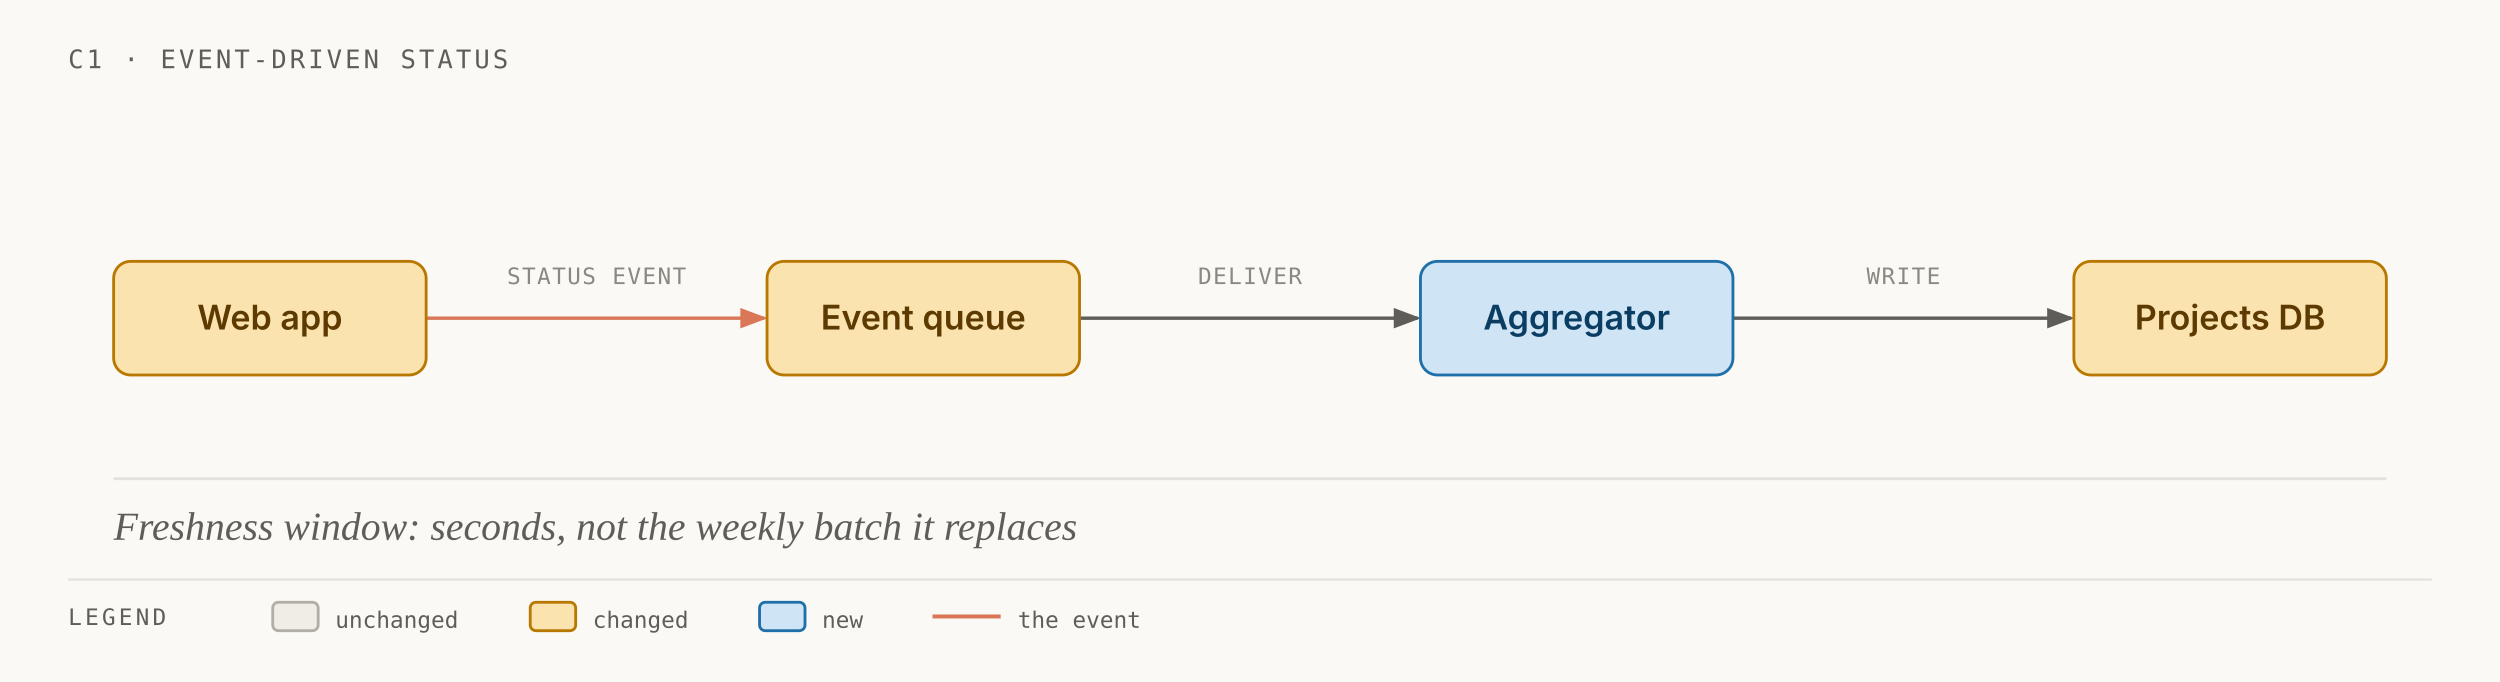
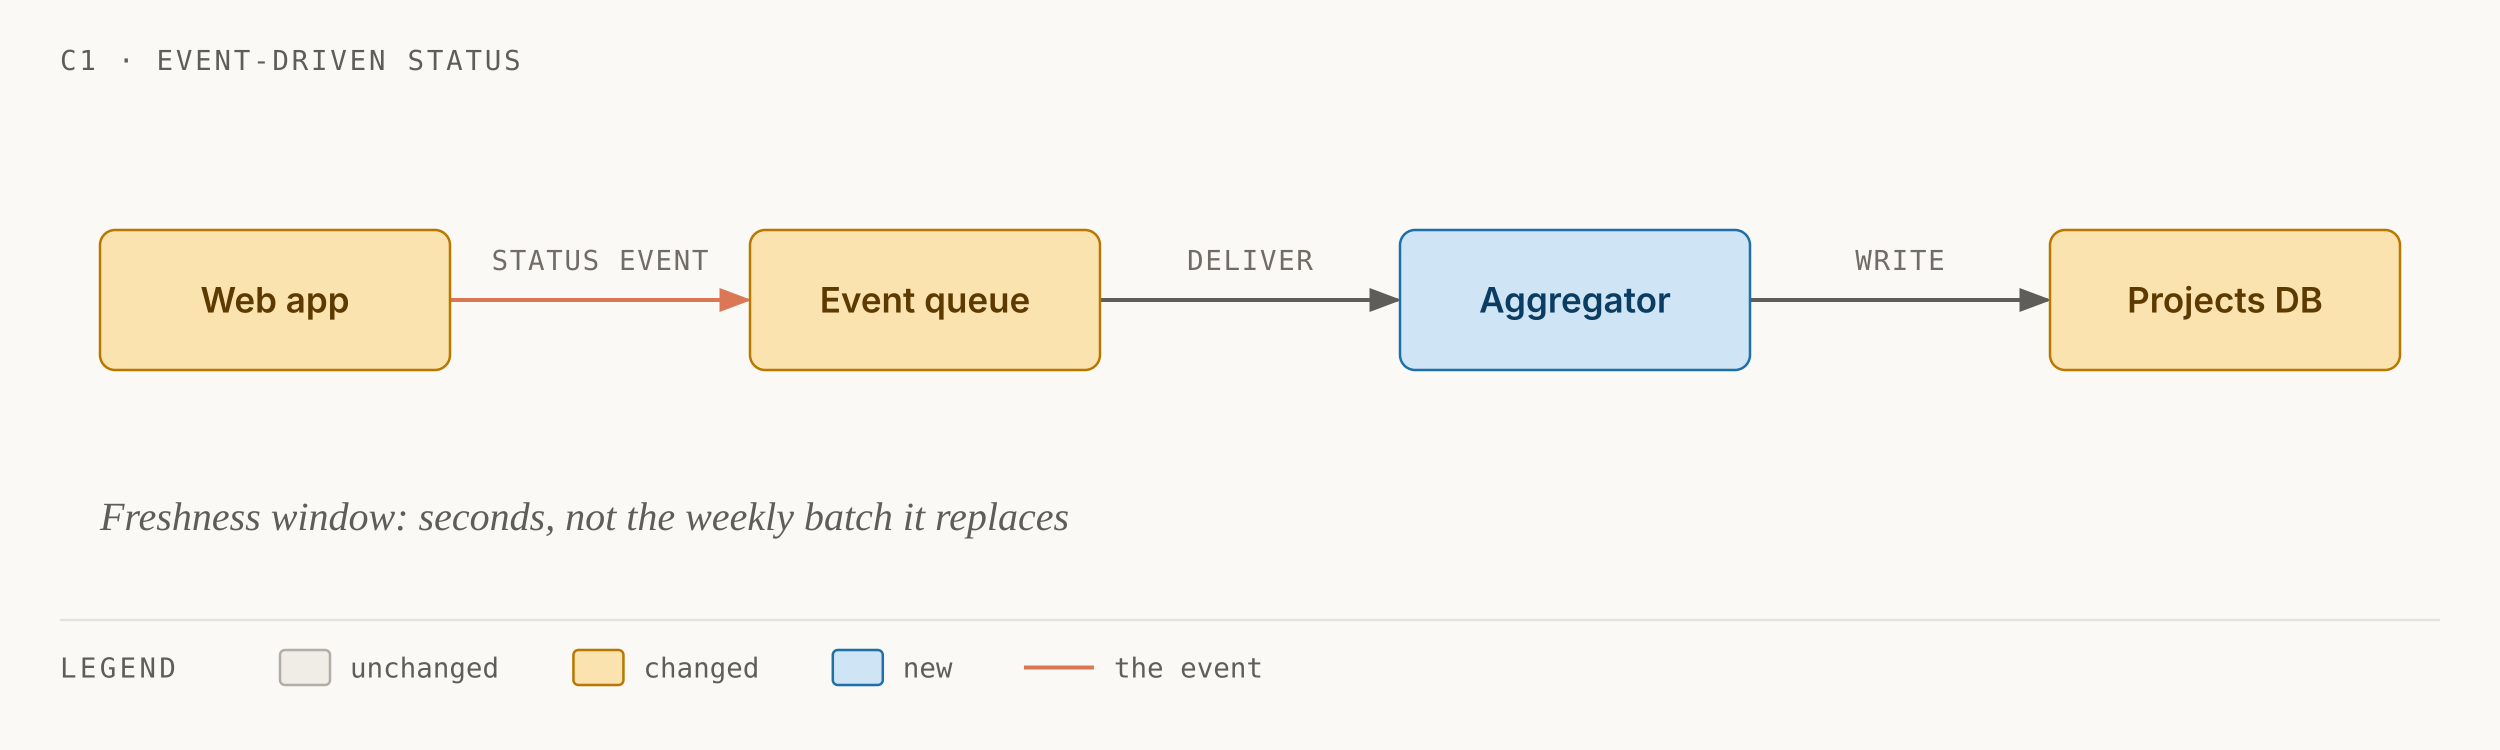
- <svg xmlns="http://www.w3.org/2000/svg" viewBox="0 0 880 240" width="880" height="240" role="img" aria-labelledby="concept-c1-title concept-c1-desc">
+ <svg xmlns="http://www.w3.org/2000/svg" id="concept-c1" viewBox="0 0 1000 300" width="1000" height="300" role="img" aria-labelledby="concept-c1-title concept-c1-desc">
  <defs>
    <marker id="concept-c1-arrow" markerWidth="8" markerHeight="6" refX="7" refY="3" orient="auto">
      <polygon points="0 0, 8 3, 0 6" fill="#5E5D59" />
    </marker>
    <marker id="concept-c1-arrow-accent" markerWidth="8" markerHeight="6" refX="7" refY="3" orient="auto">
      <polygon points="0 0, 8 3, 0 6" fill="#D97757" />
    </marker>
    <marker id="concept-c1-arrow-link" markerWidth="8" markerHeight="6" refX="7" refY="3" orient="auto">
      <polygon points="0 0, 8 3, 0 6" fill="#1F6FA8" />
    </marker>
    <marker id="concept-c1-arrow-changed" markerWidth="8" markerHeight="6" refX="7" refY="3" orient="auto">
      <polygon points="0 0, 8 3, 0 6" fill="#B87800" />
    </marker>
    <marker id="concept-c1-arrow-new" markerWidth="8" markerHeight="6" refX="7" refY="3" orient="auto">
      <polygon points="0 0, 8 3, 0 6" fill="#1F6FA8" />
    </marker>
    <marker id="concept-c1-arrow-removed" markerWidth="8" markerHeight="6" refX="7" refY="3" orient="auto">
      <polygon points="0 0, 8 3, 0 6" fill="#8A5A5A" />
    </marker>
  </defs>
  <rect width="100%" height="100%" fill="#FAF9F5" />
-   <text x="24" y="24" fill="#5E5D59" font-size="9" font-family="ui-monospace, 'Cascadia Mono', Consolas, monospace" text-anchor="start" letter-spacing="0.12em">C1 · EVENT-DRIVEN STATUS</text>
-   <line x1="150" y1="112" x2="269" y2="112" stroke="#D97757" stroke-width="1.2" marker-end="url(#concept-c1-arrow-accent)" />
-   <rect x="174" y="91" width="72" height="12" rx="2" fill="#FAF9F5" />
-   <text x="210.0" y="100" fill="#8A8880" font-size="8" font-family="ui-monospace, 'Cascadia Mono', Consolas, monospace" text-anchor="middle" letter-spacing="0.06em">STATUS EVENT</text>
-   <line x1="380" y1="112" x2="499" y2="112" stroke="#5E5D59" stroke-width="1.2" marker-end="url(#concept-c1-arrow)" />
-   <rect x="417" y="91" width="47" height="12" rx="2" fill="#FAF9F5" />
-   <text x="440.0" y="100" fill="#8A8880" font-size="8" font-family="ui-monospace, 'Cascadia Mono', Consolas, monospace" text-anchor="middle" letter-spacing="0.06em">DELIVER</text>
-   <line x1="610" y1="112" x2="729" y2="112" stroke="#5E5D59" stroke-width="1.2" marker-end="url(#concept-c1-arrow)" />
-   <rect x="652" y="91" width="37" height="12" rx="2" fill="#FAF9F5" />
-   <text x="670.0" y="100" fill="#8A8880" font-size="8" font-family="ui-monospace, 'Cascadia Mono', Consolas, monospace" text-anchor="middle" letter-spacing="0.06em">WRITE</text>
-   <rect x="40" y="92" width="110" height="40" rx="6" fill="#FAF9F5" />
-   <rect x="40" y="92" width="110" height="40" rx="6" fill="#FBE3B0" stroke="#B87800" stroke-width="1" />
-   <text x="95.0" y="116.0" fill="#5C3A00" font-size="12" font-weight="600" font-family="Inter, 'IBM Plex Sans Thai', system-ui, -apple-system, 'Segoe UI', sans-serif" text-anchor="middle">Web app</text>
-   <rect x="270" y="92" width="110" height="40" rx="6" fill="#FAF9F5" />
-   <rect x="270" y="92" width="110" height="40" rx="6" fill="#FBE3B0" stroke="#B87800" stroke-width="1" />
-   <text x="325.0" y="116.0" fill="#5C3A00" font-size="12" font-weight="600" font-family="Inter, 'IBM Plex Sans Thai', system-ui, -apple-system, 'Segoe UI', sans-serif" text-anchor="middle">Event queue</text>
-   <rect x="500" y="92" width="110" height="40" rx="6" fill="#FAF9F5" />
-   <rect x="500" y="92" width="110" height="40" rx="6" fill="#CFE4F5" stroke="#1F6FA8" stroke-width="1" />
-   <text x="555.0" y="116.0" fill="#0B3D63" font-size="12" font-weight="600" font-family="Inter, 'IBM Plex Sans Thai', system-ui, -apple-system, 'Segoe UI', sans-serif" text-anchor="middle">Aggregator</text>
-   <rect x="730" y="92" width="110" height="40" rx="6" fill="#FAF9F5" />
-   <rect x="730" y="92" width="110" height="40" rx="6" fill="#FBE3B0" stroke="#B87800" stroke-width="1" />
-   <text x="785.0" y="116.0" fill="#5C3A00" font-size="12" font-weight="600" font-family="Inter, 'IBM Plex Sans Thai', system-ui, -apple-system, 'Segoe UI', sans-serif" text-anchor="middle">Projects DB</text>
-   <rect x="40" y="168" width="800" height="1" fill="rgba(20,20,19,0.10)" />
-   <text x="40" y="190" fill="#5E5D59" font-size="14" font-family="'Source Serif 4', Georgia, 'Times New Roman', serif" text-anchor="start" font-style="italic">Freshness window: seconds, not the weekly batch it replaces</text>
-   <line x1="24" y1="204" x2="856" y2="204" stroke="rgba(20,20,19,0.10)" stroke-width="0.8" />
-   <text x="24" y="220" fill="#5E5D59" font-size="8" font-family="ui-monospace, 'Cascadia Mono', Consolas, monospace" text-anchor="start" letter-spacing="0.14em">LEGEND</text>
-   <rect x="96" y="212" width="16" height="10" rx="2" fill="#EFEDE6" stroke="#B0AEA5" />
-   <text x="118" y="221" fill="#5E5D59" font-size="8" font-family="ui-monospace, 'Cascadia Mono', Consolas, monospace" text-anchor="start">unchanged</text>
-   <rect x="186.64" y="212" width="16" height="10" rx="2" fill="#FBE3B0" stroke="#B87800" />
-   <text x="208.64" y="221" fill="#5E5D59" font-size="8" font-family="ui-monospace, 'Cascadia Mono', Consolas, monospace" text-anchor="start">changed</text>
-   <rect x="267.36" y="212" width="16" height="10" rx="2" fill="#CFE4F5" stroke="#1F6FA8" />
-   <text x="289.36" y="221" fill="#5E5D59" font-size="8" font-family="ui-monospace, 'Cascadia Mono', Consolas, monospace" text-anchor="start">new</text>
-   <line x1="328.24" y1="217" x2="352.24" y2="217" stroke="#D97757" stroke-width="1.4" />
-   <text x="358.24" y="221" fill="#5E5D59" font-size="8" font-family="ui-monospace, 'Cascadia Mono', Consolas, monospace" text-anchor="start">the event</text>
+   <text x="24" y="28" fill="#5E5D59" font-size="11" font-family="ui-monospace, 'Cascadia Mono', Consolas, monospace" text-anchor="start" letter-spacing="0.1em">C1 · EVENT-DRIVEN STATUS</text>
+   <line x1="180" y1="120" x2="299" y2="120" stroke="#D97757" stroke-width="1.6" marker-end="url(#concept-c1-arrow-accent)" />
+   <rect x="187" y="96" width="106" height="16" rx="2" fill="#FAF9F5" />
+   <text x="240.0" y="108" fill="#6F6D66" font-size="11" font-family="ui-monospace, 'Cascadia Mono', Consolas, monospace" text-anchor="middle" letter-spacing="0.06em">STATUS EVENT</text>
+   <line x1="440" y1="120" x2="559" y2="120" stroke="#5E5D59" stroke-width="1.6" marker-end="url(#concept-c1-arrow)" />
+   <rect x="466" y="96" width="68" height="16" rx="2" fill="#FAF9F5" />
+   <text x="500.0" y="108" fill="#6F6D66" font-size="11" font-family="ui-monospace, 'Cascadia Mono', Consolas, monospace" text-anchor="middle" letter-spacing="0.06em">DELIVER</text>
+   <line x1="700" y1="120" x2="819" y2="120" stroke="#5E5D59" stroke-width="1.6" marker-end="url(#concept-c1-arrow)" />
+   <rect x="733" y="96" width="53" height="16" rx="2" fill="#FAF9F5" />
+   <text x="760.0" y="108" fill="#6F6D66" font-size="11" font-family="ui-monospace, 'Cascadia Mono', Consolas, monospace" text-anchor="middle" letter-spacing="0.06em">WRITE</text>
+   <rect x="40" y="92" width="140" height="56" rx="6" fill="#FAF9F5" />
+   <rect x="40" y="92" width="140" height="56" rx="6" fill="#FBE3B0" stroke="#B87800" stroke-width="1" />
+   <text x="110.0" y="125.0" fill="#5C3A00" font-size="14" font-weight="600" font-family="Inter, 'IBM Plex Sans Thai', system-ui, -apple-system, 'Segoe UI', sans-serif" text-anchor="middle">Web app</text>
+   <rect x="300" y="92" width="140" height="56" rx="6" fill="#FAF9F5" />
+   <rect x="300" y="92" width="140" height="56" rx="6" fill="#FBE3B0" stroke="#B87800" stroke-width="1" />
+   <text x="370.0" y="125.0" fill="#5C3A00" font-size="14" font-weight="600" font-family="Inter, 'IBM Plex Sans Thai', system-ui, -apple-system, 'Segoe UI', sans-serif" text-anchor="middle">Event queue</text>
+   <rect x="560" y="92" width="140" height="56" rx="6" fill="#FAF9F5" />
+   <rect x="560" y="92" width="140" height="56" rx="6" fill="#CFE4F5" stroke="#1F6FA8" stroke-width="1" />
+   <text x="630.0" y="125.0" fill="#0B3D63" font-size="14" font-weight="600" font-family="Inter, 'IBM Plex Sans Thai', system-ui, -apple-system, 'Segoe UI', sans-serif" text-anchor="middle">Aggregator</text>
+   <rect x="820" y="92" width="140" height="56" rx="6" fill="#FAF9F5" />
+   <rect x="820" y="92" width="140" height="56" rx="6" fill="#FBE3B0" stroke="#B87800" stroke-width="1" />
+   <text x="890.0" y="125.0" fill="#5C3A00" font-size="14" font-weight="600" font-family="Inter, 'IBM Plex Sans Thai', system-ui, -apple-system, 'Segoe UI', sans-serif" text-anchor="middle">Projects DB</text>
+   <text x="40" y="212" fill="#5E5D59" font-size="16" font-family="'Source Serif 4', Georgia, 'Times New Roman', serif" text-anchor="start" font-style="italic">Freshness window: seconds, not the weekly batch it replaces</text>
+   <line x1="24" y1="248" x2="976" y2="248" stroke="rgba(20,20,19,0.10)" stroke-width="1" />
+   <text x="24" y="271" fill="#5E5D59" font-size="11" font-family="ui-monospace, 'Cascadia Mono', Consolas, monospace" text-anchor="start" letter-spacing="0.12em">LEGEND</text>
+   <rect x="112" y="260" width="20" height="14" rx="2" fill="#EFEDE6" stroke="#B0AEA5" />
+   <text x="140" y="271" fill="#5E5D59" font-size="11" font-family="ui-monospace, 'Cascadia Mono', Consolas, monospace" text-anchor="start">unchanged</text>
+   <rect x="229.38" y="260" width="20" height="14" rx="2" fill="#FBE3B0" stroke="#B87800" />
+   <text x="257.38" y="271" fill="#5E5D59" font-size="11" font-family="ui-monospace, 'Cascadia Mono', Consolas, monospace" text-anchor="start">changed</text>
+   <rect x="333.12" y="260" width="20" height="14" rx="2" fill="#CFE4F5" stroke="#1F6FA8" />
+   <text x="361.12" y="271" fill="#5E5D59" font-size="11" font-family="ui-monospace, 'Cascadia Mono', Consolas, monospace" text-anchor="start">new</text>
+   <line x1="409.58" y1="267" x2="437.58" y2="267" stroke="#D97757" stroke-width="1.6" />
+   <text x="445.58" y="271" fill="#5E5D59" font-size="11" font-family="ui-monospace, 'Cascadia Mono', Consolas, monospace" text-anchor="start">the event</text>
</svg>
